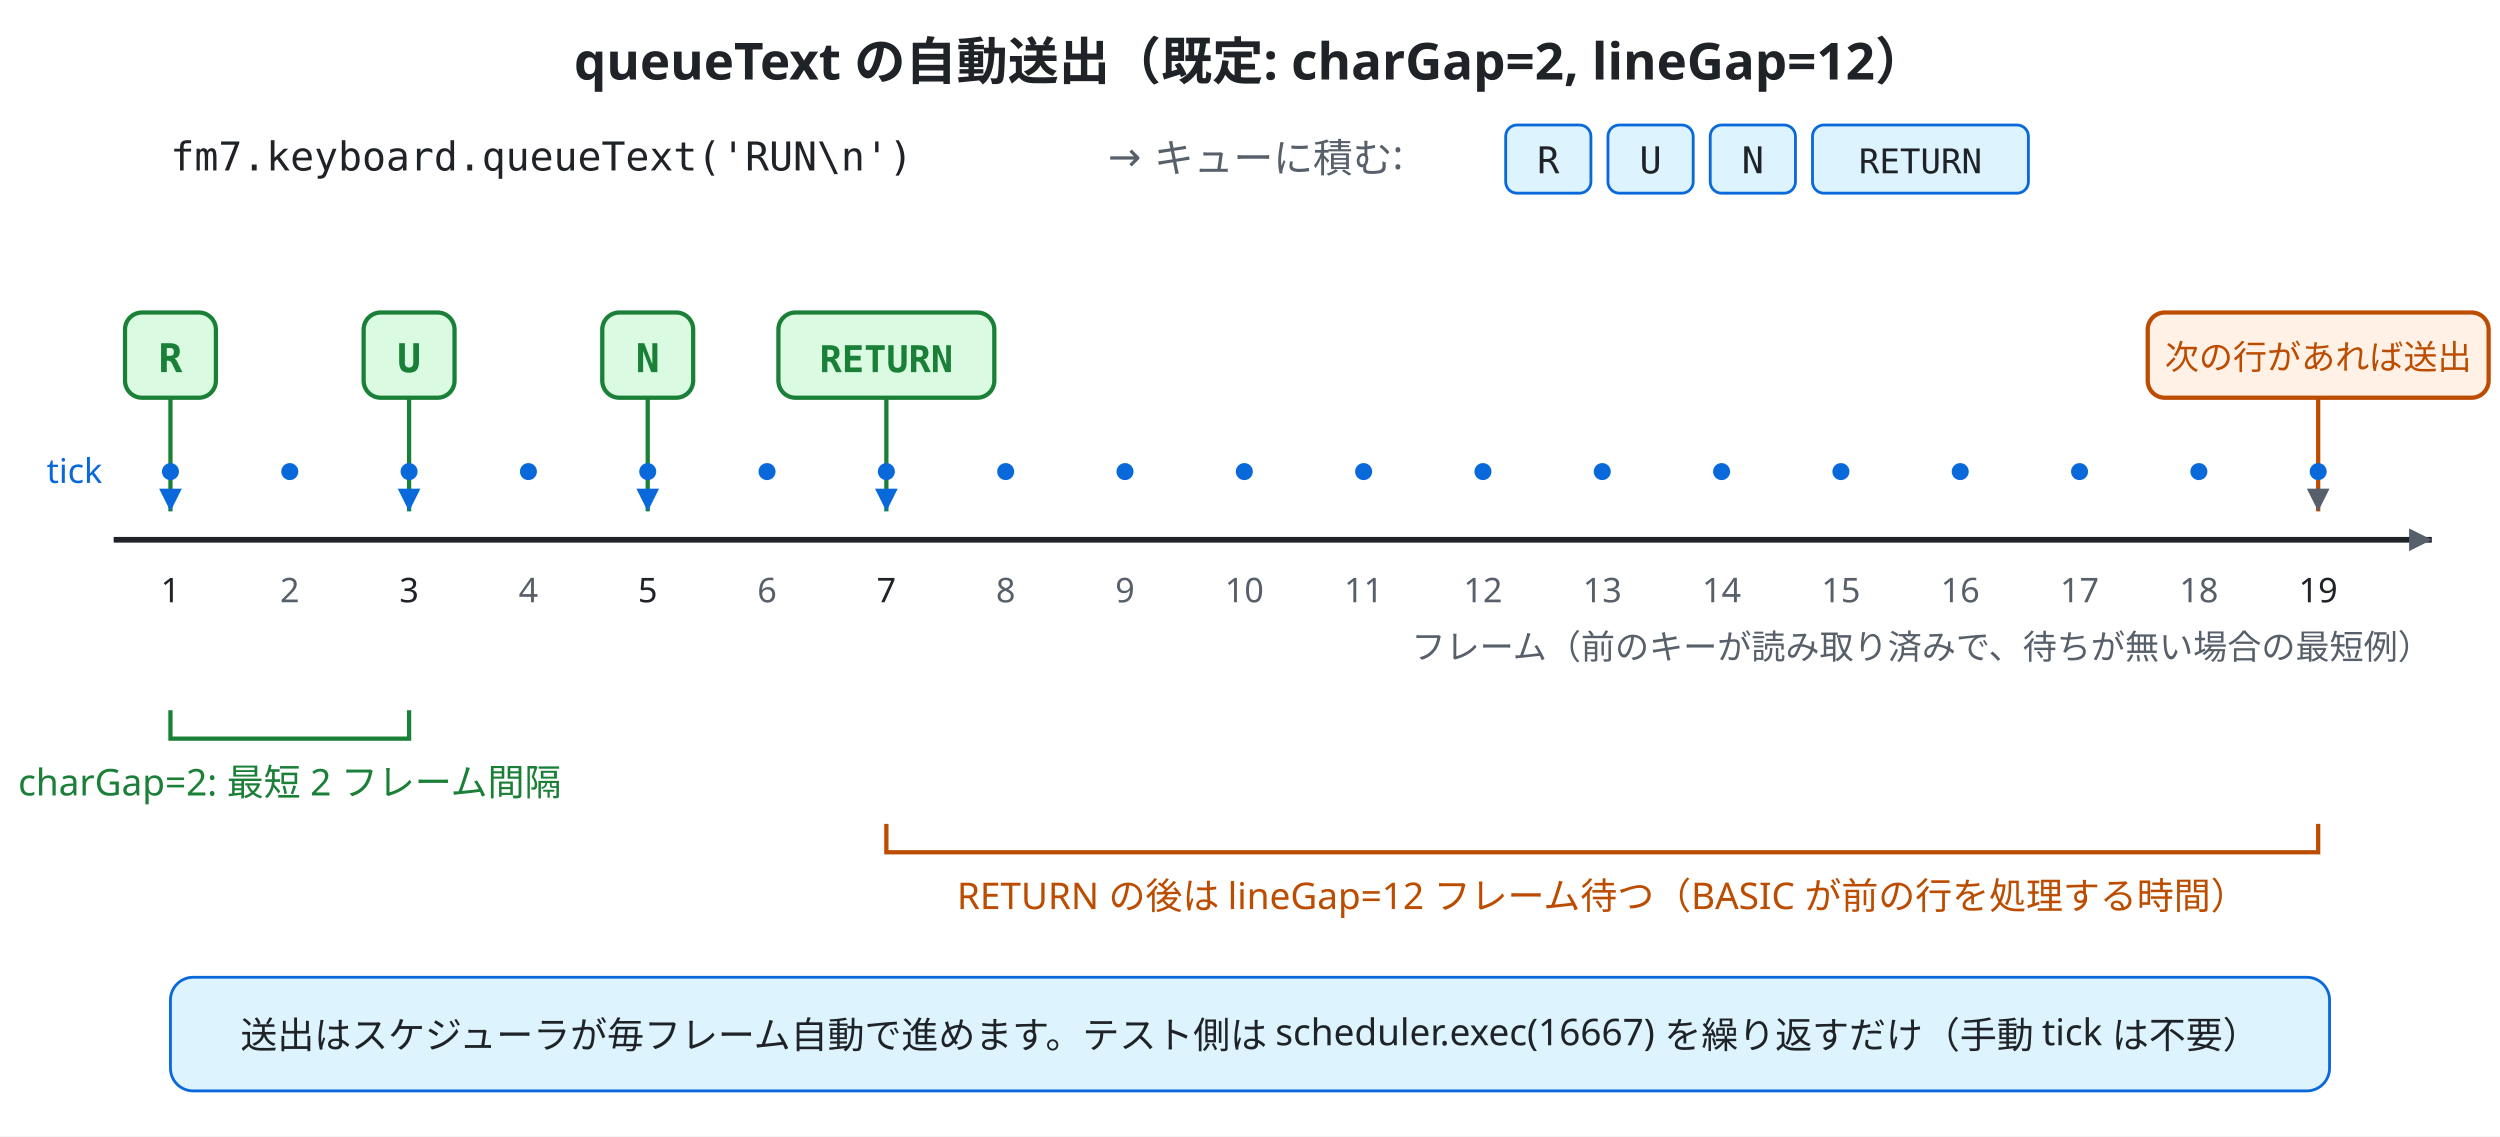
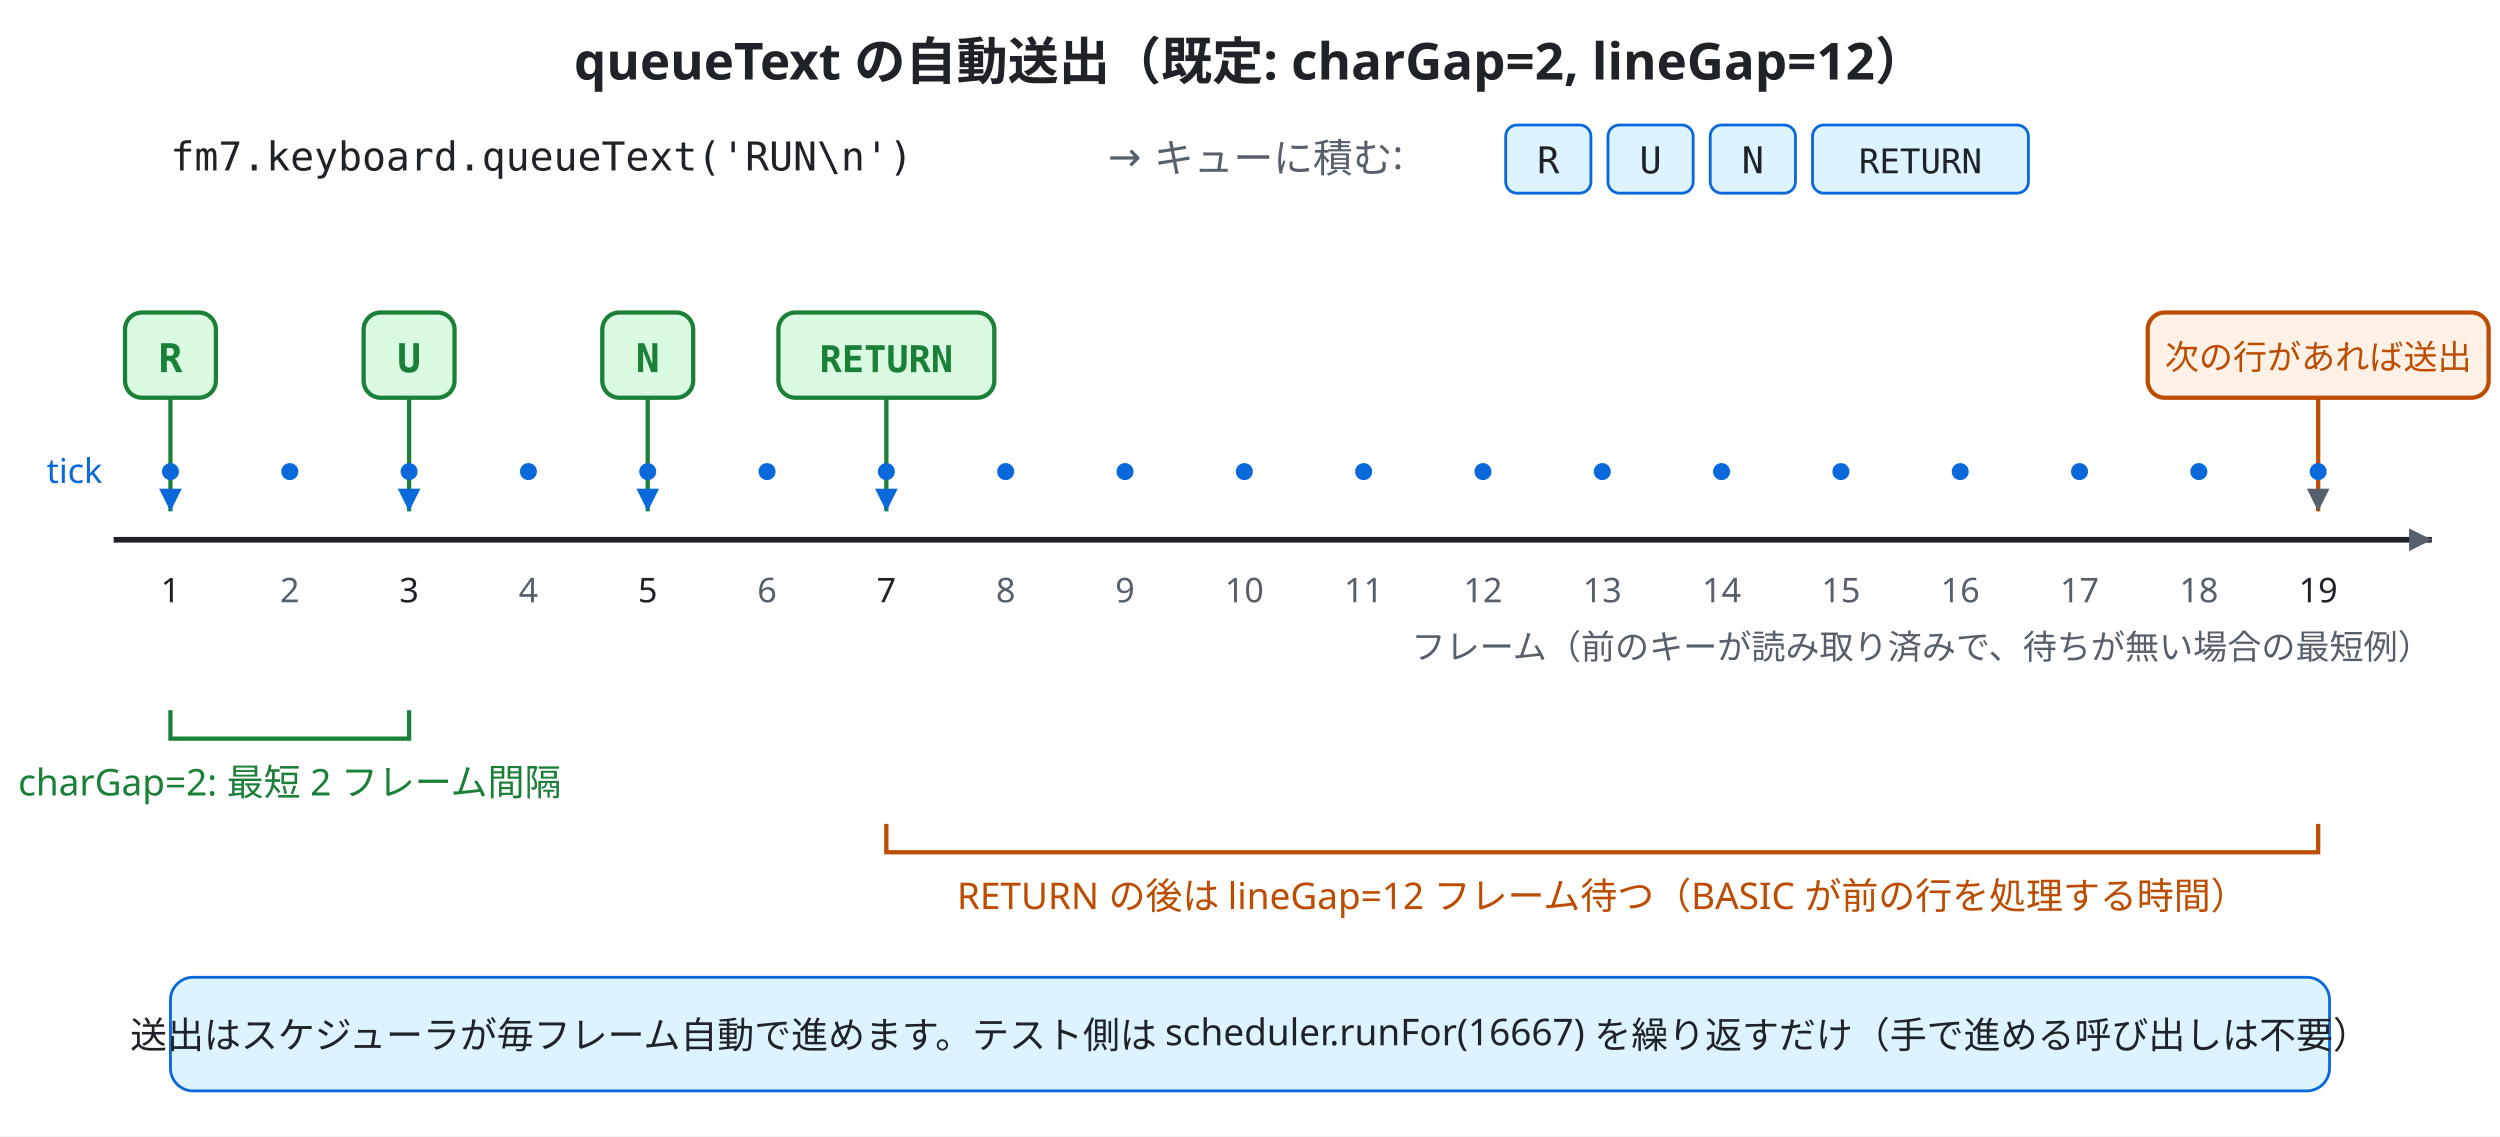
<svg xmlns="http://www.w3.org/2000/svg" viewBox="0 0 880 400" width="880" height="400">
  <defs>
    <marker id="ah" markerWidth="10" markerHeight="10" refX="8" refY="4" orient="auto" markerUnits="userSpaceOnUse">
      <path d="M0,0 L8,4 L0,8 z" fill="#57606a" />
    </marker>
    <marker id="ahb" markerWidth="10" markerHeight="10" refX="8" refY="4" orient="auto" markerUnits="userSpaceOnUse">
      <path d="M0,0 L8,4 L0,8 z" fill="#0969da" />
    </marker>
  </defs>
  <rect x="0" y="0" width="880" height="400" fill="#ffffff" />
  <text x="440" y="28" font-family="sans-serif" font-size="18" font-weight="bold" fill="#1f2328" text-anchor="middle">queueText の自動送出（既定: charGap=2, lineGap=12）</text>
  <text x="60" y="60" font-family="monospace" font-size="14" fill="#1f2328">fm7.keyboard.queueText('RUN\n')</text>
  <text x="390" y="60" font-family="sans-serif" font-size="14" fill="#57606a">→ キューに積む:</text>
  <rect x="530" y="44" width="30" height="24" rx="4" fill="#ddf4ff" stroke="#0969da" />
  <text x="545" y="61" font-family="monospace" font-size="13" fill="#1f2328" text-anchor="middle">R</text>
  <rect x="566" y="44" width="30" height="24" rx="4" fill="#ddf4ff" stroke="#0969da" />
  <text x="581" y="61" font-family="monospace" font-size="13" fill="#1f2328" text-anchor="middle">U</text>
  <rect x="602" y="44" width="30" height="24" rx="4" fill="#ddf4ff" stroke="#0969da" />
  <text x="617" y="61" font-family="monospace" font-size="13" fill="#1f2328" text-anchor="middle">N</text>
  <rect x="638" y="44" width="76" height="24" rx="4" fill="#ddf4ff" stroke="#0969da" />
  <text x="676" y="61" font-family="monospace" font-size="12" fill="#1f2328" text-anchor="middle">RETURN</text>
  <rect x="44" y="110" width="32" height="30" rx="6" fill="#dafbe1" stroke="#1a7f37" stroke-width="1.5" />
  <text x="60" y="131" font-family="monospace" font-size="14" font-weight="bold" fill="#1a7f37" text-anchor="middle">R</text>
  <line x1="60" y1="140" x2="60" y2="180" stroke="#1a7f37" stroke-width="1.5" marker-end="url(#ahb)" />
  <rect x="128" y="110" width="32" height="30" rx="6" fill="#dafbe1" stroke="#1a7f37" stroke-width="1.5" />
  <text x="144" y="131" font-family="monospace" font-size="14" font-weight="bold" fill="#1a7f37" text-anchor="middle">U</text>
  <line x1="144" y1="140" x2="144" y2="180" stroke="#1a7f37" stroke-width="1.5" marker-end="url(#ahb)" />
  <rect x="212" y="110" width="32" height="30" rx="6" fill="#dafbe1" stroke="#1a7f37" stroke-width="1.5" />
  <text x="228" y="131" font-family="monospace" font-size="14" font-weight="bold" fill="#1a7f37" text-anchor="middle">N</text>
  <line x1="228" y1="140" x2="228" y2="180" stroke="#1a7f37" stroke-width="1.5" marker-end="url(#ahb)" />
  <rect x="274" y="110" width="76" height="30" rx="6" fill="#dafbe1" stroke="#1a7f37" stroke-width="1.5" />
  <text x="312" y="131" font-family="monospace" font-size="13" font-weight="bold" fill="#1a7f37" text-anchor="middle">RETURN</text>
  <line x1="312" y1="140" x2="312" y2="180" stroke="#1a7f37" stroke-width="1.5" marker-end="url(#ahb)" />
  <rect x="756" y="110" width="120" height="30" rx="6" fill="#fff1e5" stroke="#bc4c00" stroke-width="1.5" />
  <text x="816" y="130" font-family="sans-serif" font-size="12" fill="#bc4c00" text-anchor="middle">次の行があれば送出</text>
  <line x1="816" y1="140" x2="816" y2="180" stroke="#bc4c00" stroke-width="1.5" marker-end="url(#ah)" />
  <text x="36" y="170" font-family="sans-serif" font-size="12" fill="#0969da" text-anchor="end">tick</text>
  <circle cx="60" cy="166" r="3" fill="#0969da" />
  <circle cx="102" cy="166" r="3" fill="#0969da" />
  <circle cx="144" cy="166" r="3" fill="#0969da" />
  <circle cx="186" cy="166" r="3" fill="#0969da" />
  <circle cx="228" cy="166" r="3" fill="#0969da" />
  <circle cx="270" cy="166" r="3" fill="#0969da" />
  <circle cx="312" cy="166" r="3" fill="#0969da" />
  <circle cx="354" cy="166" r="3" fill="#0969da" />
  <circle cx="396" cy="166" r="3" fill="#0969da" />
  <circle cx="438" cy="166" r="3" fill="#0969da" />
  <circle cx="480" cy="166" r="3" fill="#0969da" />
  <circle cx="522" cy="166" r="3" fill="#0969da" />
  <circle cx="564" cy="166" r="3" fill="#0969da" />
  <circle cx="606" cy="166" r="3" fill="#0969da" />
  <circle cx="648" cy="166" r="3" fill="#0969da" />
  <circle cx="690" cy="166" r="3" fill="#0969da" />
  <circle cx="732" cy="166" r="3" fill="#0969da" />
  <circle cx="774" cy="166" r="3" fill="#0969da" />
  <circle cx="816" cy="166" r="3" fill="#0969da" />
  <line x1="40" y1="190" x2="856" y2="190" stroke="#1f2328" stroke-width="2" marker-end="url(#ah)" />
  <text x="60" y="212" font-family="sans-serif" font-size="12" fill="#1f2328" text-anchor="middle">1</text>
  <text x="102" y="212" font-family="sans-serif" font-size="12" fill="#57606a" text-anchor="middle">2</text>
  <text x="144" y="212" font-family="sans-serif" font-size="12" fill="#1f2328" text-anchor="middle">3</text>
  <text x="186" y="212" font-family="sans-serif" font-size="12" fill="#57606a" text-anchor="middle">4</text>
  <text x="228" y="212" font-family="sans-serif" font-size="12" fill="#1f2328" text-anchor="middle">5</text>
  <text x="270" y="212" font-family="sans-serif" font-size="12" fill="#57606a" text-anchor="middle">6</text>
  <text x="312" y="212" font-family="sans-serif" font-size="12" fill="#1f2328" text-anchor="middle">7</text>
  <text x="354" y="212" font-family="sans-serif" font-size="12" fill="#57606a" text-anchor="middle">8</text>
  <text x="396" y="212" font-family="sans-serif" font-size="12" fill="#57606a" text-anchor="middle">9</text>
  <text x="438" y="212" font-family="sans-serif" font-size="12" fill="#57606a" text-anchor="middle">10</text>
  <text x="480" y="212" font-family="sans-serif" font-size="12" fill="#57606a" text-anchor="middle">11</text>
  <text x="522" y="212" font-family="sans-serif" font-size="12" fill="#57606a" text-anchor="middle">12</text>
  <text x="564" y="212" font-family="sans-serif" font-size="12" fill="#57606a" text-anchor="middle">13</text>
  <text x="606" y="212" font-family="sans-serif" font-size="12" fill="#57606a" text-anchor="middle">14</text>
  <text x="648" y="212" font-family="sans-serif" font-size="12" fill="#57606a" text-anchor="middle">15</text>
  <text x="690" y="212" font-family="sans-serif" font-size="12" fill="#57606a" text-anchor="middle">16</text>
  <text x="732" y="212" font-family="sans-serif" font-size="12" fill="#57606a" text-anchor="middle">17</text>
  <text x="774" y="212" font-family="sans-serif" font-size="12" fill="#57606a" text-anchor="middle">18</text>
  <text x="816" y="212" font-family="sans-serif" font-size="12" fill="#1f2328" text-anchor="middle">19</text>
  <text x="856" y="232" font-family="sans-serif" font-size="12" fill="#57606a" text-anchor="end">フレーム（前のキーが読み取り済みで、待ちが無い場合の最短例）</text>
  <path d="M60,250 L60,260 L144,260 L144,250" fill="none" stroke="#1a7f37" stroke-width="1.5" />
  <text x="102" y="280" font-family="sans-serif" font-size="13" fill="#1a7f37" text-anchor="middle">charGap=2: 最短 2 フレーム間隔</text>
  <path d="M312,290 L312,300 L816,300 L816,290" fill="none" stroke="#bc4c00" stroke-width="1.5" />
  <text x="564" y="320" font-family="sans-serif" font-size="13" fill="#bc4c00" text-anchor="middle">RETURN の後は lineGap=12 フレーム待つ（BASIC が前の行を処理する時間）</text>
  <rect x="60" y="344" width="760" height="40" rx="8" fill="#ddf4ff" stroke="#0969da" />
-   <text x="440" y="369" font-family="sans-serif" font-size="13" fill="#1f2328" text-anchor="middle">送出はスケジューラが毎フレーム自動で進めます。テスト側は scheduler.exec(16667) を繰り返すだけ（手動 tick は不要）</text>
+   <text x="440" y="369" font-family="sans-serif" font-size="13" fill="#1f2328" text-anchor="middle">送出はスケジューラが毎フレーム自動で進めます。テスト側は scheduler.runFor(16667) を繰り返すだけ（手で進める呼び出しは不要）</text>
</svg>
